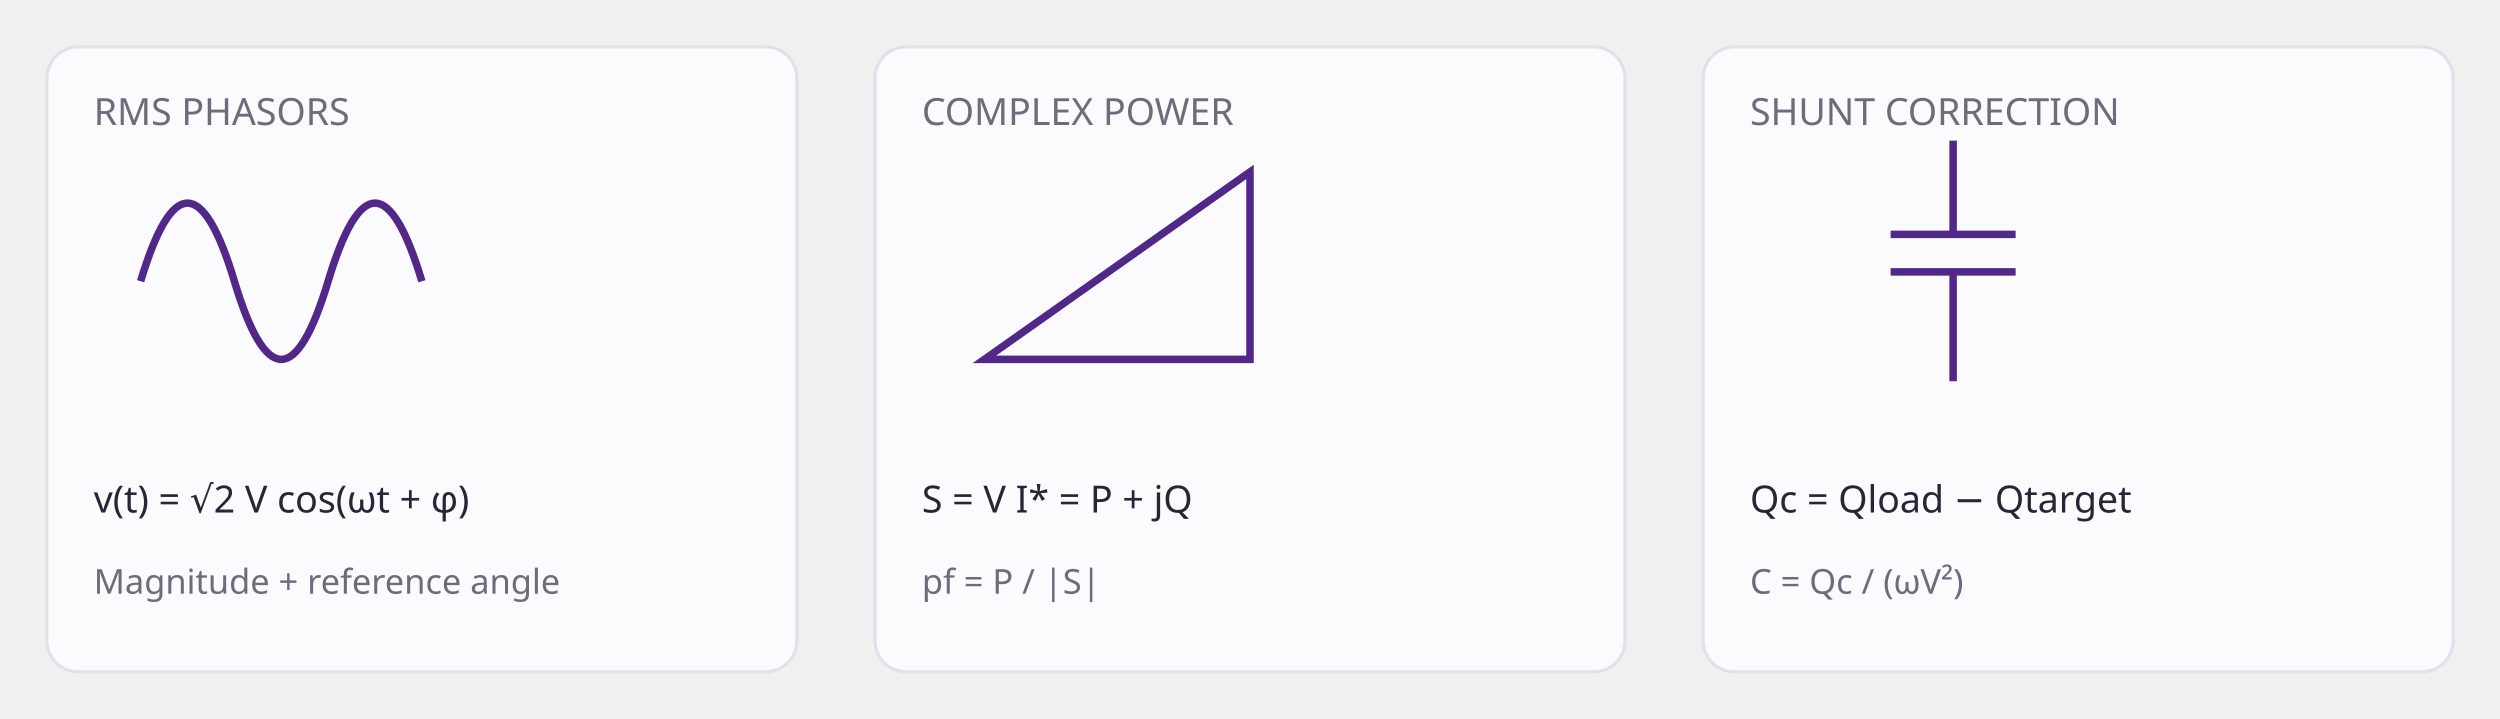
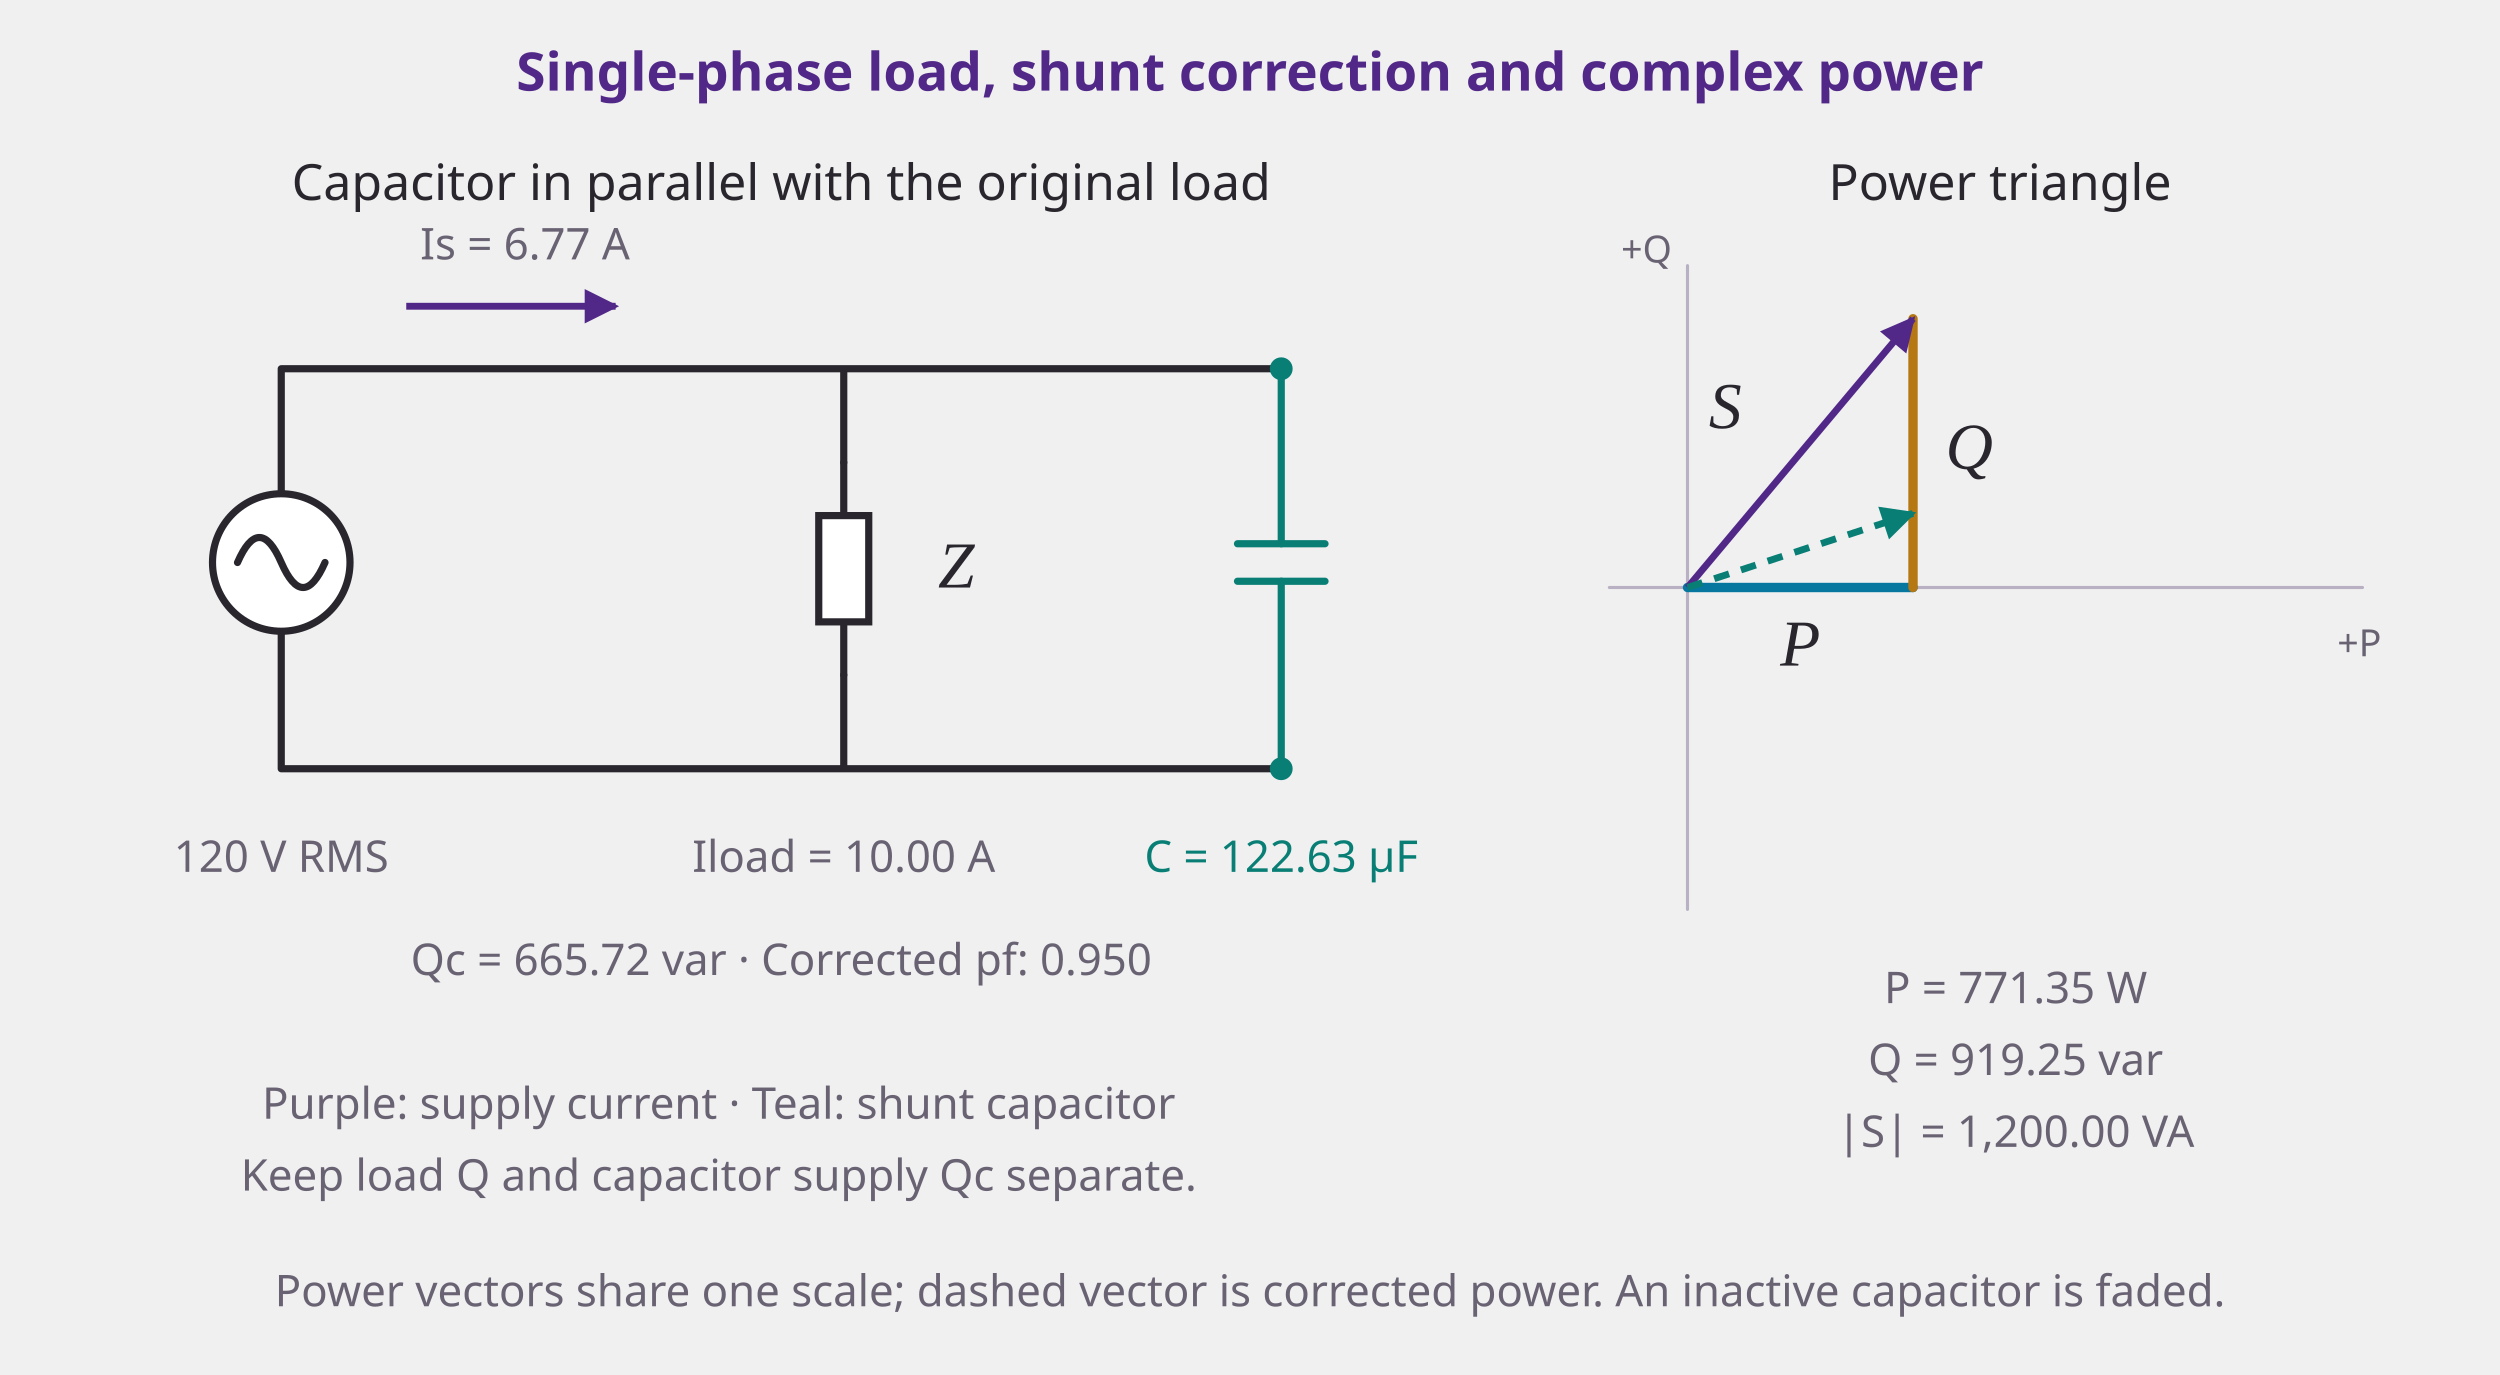
- <svg xmlns="http://www.w3.org/2000/svg" viewBox="0 0 800 230" role="img" aria-labelledby="title desc">
-   <g font-family="system-ui,sans-serif" fill="#292536">
-     <g>
-       <rect x="15" y="15" width="240" height="200" rx="10" fill="#fbfafc" stroke="#e4dfea" />
-       <text x="30" y="40" font-size="12" fill="#706a7c">RMS PHASORS</text>
-       <g stroke="#512888" stroke-width="2.4" fill="none">
-         <path d="M45 90q15-50 30 0t30 0t30 0" />
-       </g>
-       <text x="30" y="164" font-size="12">v(t) = √2 V cos(ωt + φ)</text>
-       <text x="30" y="190" font-size="11" fill="#706a7c">Magnitude + reference angle</text>
-     </g>
-     <g>
-       <rect x="280" y="15" width="240" height="200" rx="10" fill="#fbfafc" stroke="#e4dfea" />
-       <text x="295" y="40" font-size="12" fill="#706a7c">COMPLEX POWER</text>
-       <g stroke="#512888" stroke-width="2.4" fill="none">
-         <path d="M315 115h85V55Z" />
-       </g>
-       <text x="295" y="164" font-size="12">S = V I* = P + jQ</text>
-       <text x="295" y="190" font-size="11" fill="#706a7c">pf = P / |S|</text>
-     </g>
-     <g>
-       <rect x="545" y="15" width="240" height="200" rx="10" fill="#fbfafc" stroke="#e4dfea" />
-       <text x="560" y="40" font-size="12" fill="#706a7c">SHUNT CORRECTION</text>
-       <g stroke="#512888" stroke-width="2.4" fill="none">
-         <path d="M625 45v30m-20 0h40m-40 12h40m-20 0v35" />
-       </g>
-       <text x="560" y="164" font-size="12">Qc = Qload − Qtarget</text>
-       <text x="560" y="190" font-size="11" fill="#706a7c">C = Qc / (ωV²)</text>
-     </g>
+ <svg xmlns="http://www.w3.org/2000/svg" viewBox="0 0 800 440" role="img">
+   <style>.ed-wire{fill:none;stroke:#29262e;stroke-width:2.3;stroke-linecap:round;stroke-linejoin:round}.ed-axis{fill:none;stroke:#b9b1c3;stroke-width:1}.ed-text{font:14px system-ui,sans-serif;fill:#696273}.ed-label{font:16px system-ui,sans-serif;fill:#29262e}.ed-heading{font:600 17px system-ui,sans-serif;fill:#512888}.ed-math{font:italic 21px Georgia,"Times New Roman",serif;fill:#29262e}.ed-small{font:12px system-ui,sans-serif;fill:#696273}.ed-core{stroke:#8b8691;stroke-width:1.4;fill:none}.stage-circuit-wire{fill:none;stroke:#29262e;stroke-width:2.4;stroke-linecap:round;stroke-linejoin:round}.stage-circuit-core{fill:none;stroke:#8b8691;stroke-width:1.4}.stage-circuit-symbol{font:italic 22px Georgia,"Times New Roman",serif;fill:#29262e}.stage-circuit-value{font:14px system-ui,sans-serif;fill:#5a5363}.stage-circuit-heading{font:600 16px system-ui,sans-serif;fill:#512888}</style>
+   <defs>
+     <marker id="ed-single-phase-purple" viewBox="0 0 10 10" refX="9" refY="5" markerWidth="5" markerHeight="5" orient="auto">
+       <path d="M0 0L10 5L0 10Z" fill="#512888" />
+     </marker>
+     <marker id="ed-single-phase-red" viewBox="0 0 10 10" refX="9" refY="5" markerWidth="5" markerHeight="5" orient="auto">
+       <path d="M0 0L10 5L0 10Z" fill="#a33e3e" />
+     </marker>
+     <marker id="ed-single-phase-blue" viewBox="0 0 10 10" refX="9" refY="5" markerWidth="5" markerHeight="5" orient="auto">
+       <path d="M0 0L10 5L0 10Z" fill="#0877a0" />
+     </marker>
+     <marker id="ed-single-phase-gold" viewBox="0 0 10 10" refX="9" refY="5" markerWidth="5" markerHeight="5" orient="auto">
+       <path d="M0 0L10 5L0 10Z" fill="#b57813" />
+     </marker>
+     <marker id="ed-single-phase-teal" viewBox="0 0 10 10" refX="9" refY="5" markerWidth="5" markerHeight="5" orient="auto">
+       <path d="M0 0L10 5L0 10Z" fill="#087e75" />
+     </marker>
+   </defs>
+   <text x="400" y="29" text-anchor="middle" class="ed-heading">Single-phase load, shunt correction and complex power</text>
+   <text x="250" y="64" text-anchor="middle" class="ed-label">Capacitor in parallel with the original load</text>
+   <text x="640" y="64" text-anchor="middle" class="ed-label">Power triangle</text>
+   <path d="M90 118H410 M90 246H410 M90 118V158 M90 202V246 M270 118V148 M270 216V246" fill="none" stroke="#29262e" stroke-width="2.3" stroke-linecap="round" stroke-linejoin="round" />
+   <circle cx="90" cy="180" r="22" fill="#fff" stroke="#29262e" stroke-width="2.3" />
+   <path d="M76 180q7-16 14 0t14 0" fill="none" stroke="#29262e" stroke-width="2.3" stroke-linecap="round" stroke-linejoin="round" />
+   <g transform="translate(270 148) rotate(90)">
+     <path d="M0 0L17 0" fill="none" stroke="#29262e" stroke-width="2.3" stroke-linecap="round" stroke-linejoin="round" />
+     <path d="M51 0L68 0" fill="none" stroke="#29262e" stroke-width="2.3" stroke-linecap="round" stroke-linejoin="round" />
+     <rect x="17" y="-8" width="34" height="16" fill="#fff" stroke="#29262e" stroke-width="2.3" />
  </g>
+   <text x="306" y="188" text-anchor="middle" class="ed-math">Z</text>
+   <path d="M130 98L197 98" fill="none" stroke="#512888" stroke-width="2.2" marker-end="url(#ed-single-phase-purple)" />
+   <text x="168" y="83" text-anchor="middle" class="ed-text">Is = 6.77 A</text>
+   <text x="90" y="279" text-anchor="middle" class="ed-text">120 V RMS</text>
+   <text x="270" y="279" text-anchor="middle" class="ed-text">Iload = 10.00 A</text>
+   <g opacity="1">
+     <path d="M410 118L410 174" fill="none" stroke="#087e75" stroke-width="2.3" stroke-linecap="round" stroke-linejoin="round" />
+     <path d="M396 174L424 174" fill="none" stroke="#087e75" stroke-width="2.3" stroke-linecap="round" stroke-linejoin="round" />
+     <path d="M396 186L424 186" fill="none" stroke="#087e75" stroke-width="2.3" stroke-linecap="round" stroke-linejoin="round" />
+     <path d="M410 186L410 246" fill="none" stroke="#087e75" stroke-width="2.3" stroke-linecap="round" stroke-linejoin="round" />
+     <circle cx="410" cy="118" r="2.8" fill="#087e75" stroke="#087e75" stroke-width="1.7" />
+     <circle cx="410" cy="246" r="2.8" fill="#087e75" stroke="#087e75" stroke-width="1.7" />
+   </g>
+   <text x="410" y="279" text-anchor="middle" class="ed-text" style="fill:#087e75">C = 122.63 μF</text>
+   <text x="250" y="312" text-anchor="middle" class="ed-text">Qc = 665.72 var · Corrected pf: 0.950</text>
+   <path d="M515 188L756 188" fill="none" stroke="#b9b1c3" stroke-width="1" stroke-linecap="round" stroke-linejoin="round" />
+   <path d="M540 85L540 291" fill="none" stroke="#b9b1c3" stroke-width="1" stroke-linecap="round" stroke-linejoin="round" />
+   <text x="755" y="210" text-anchor="middle" class="ed-small">+P</text>
+   <text x="535" y="84" text-anchor="end" class="ed-small">+Q</text>
+   <path d="M540 188L612.163 188" fill="none" stroke="#0877a0" stroke-width="3" stroke-linecap="round" stroke-linejoin="round" />
+   <path d="M612.163 188L612.163 102" fill="none" stroke="#b57813" stroke-width="3" stroke-linecap="round" stroke-linejoin="round" />
+   <path d="M540 188L612.163 102" fill="none" stroke="#512888" stroke-width="2.2" marker-end="url(#ed-single-phase-purple)" />
+   <text x="576.081" y="213" text-anchor="middle" class="ed-math">P</text>
+   <text x="630.163" y="150" text-anchor="middle" class="ed-math">Q</text>
+   <text x="552.081" y="137" text-anchor="middle" class="ed-math">S</text>
+   <path d="M540 188L612.163 164.281" fill="none" stroke="#087e75" stroke-width="2.2" stroke-dasharray="5 4" marker-end="url(#ed-single-phase-teal)" />
+   <text x="645" y="321" text-anchor="middle" class="ed-text">P = 771.35 W</text>
+   <text x="645" y="344" text-anchor="middle" class="ed-text">Q = 919.25 var</text>
+   <text x="645" y="367" text-anchor="middle" class="ed-text">|S| = 1,200.00 VA</text>
+   <text x="230" y="358" text-anchor="middle" class="ed-text">Purple: supply current · Teal: shunt capacitor</text>
+   <text x="230" y="381" text-anchor="middle" class="ed-text">Keep load Q and capacitor supply Qc separate.</text>
+   <text x="400" y="418" text-anchor="middle" class="ed-text">Power vectors share one scale; dashed vector is corrected power. An inactive capacitor is faded.</text>
</svg>
